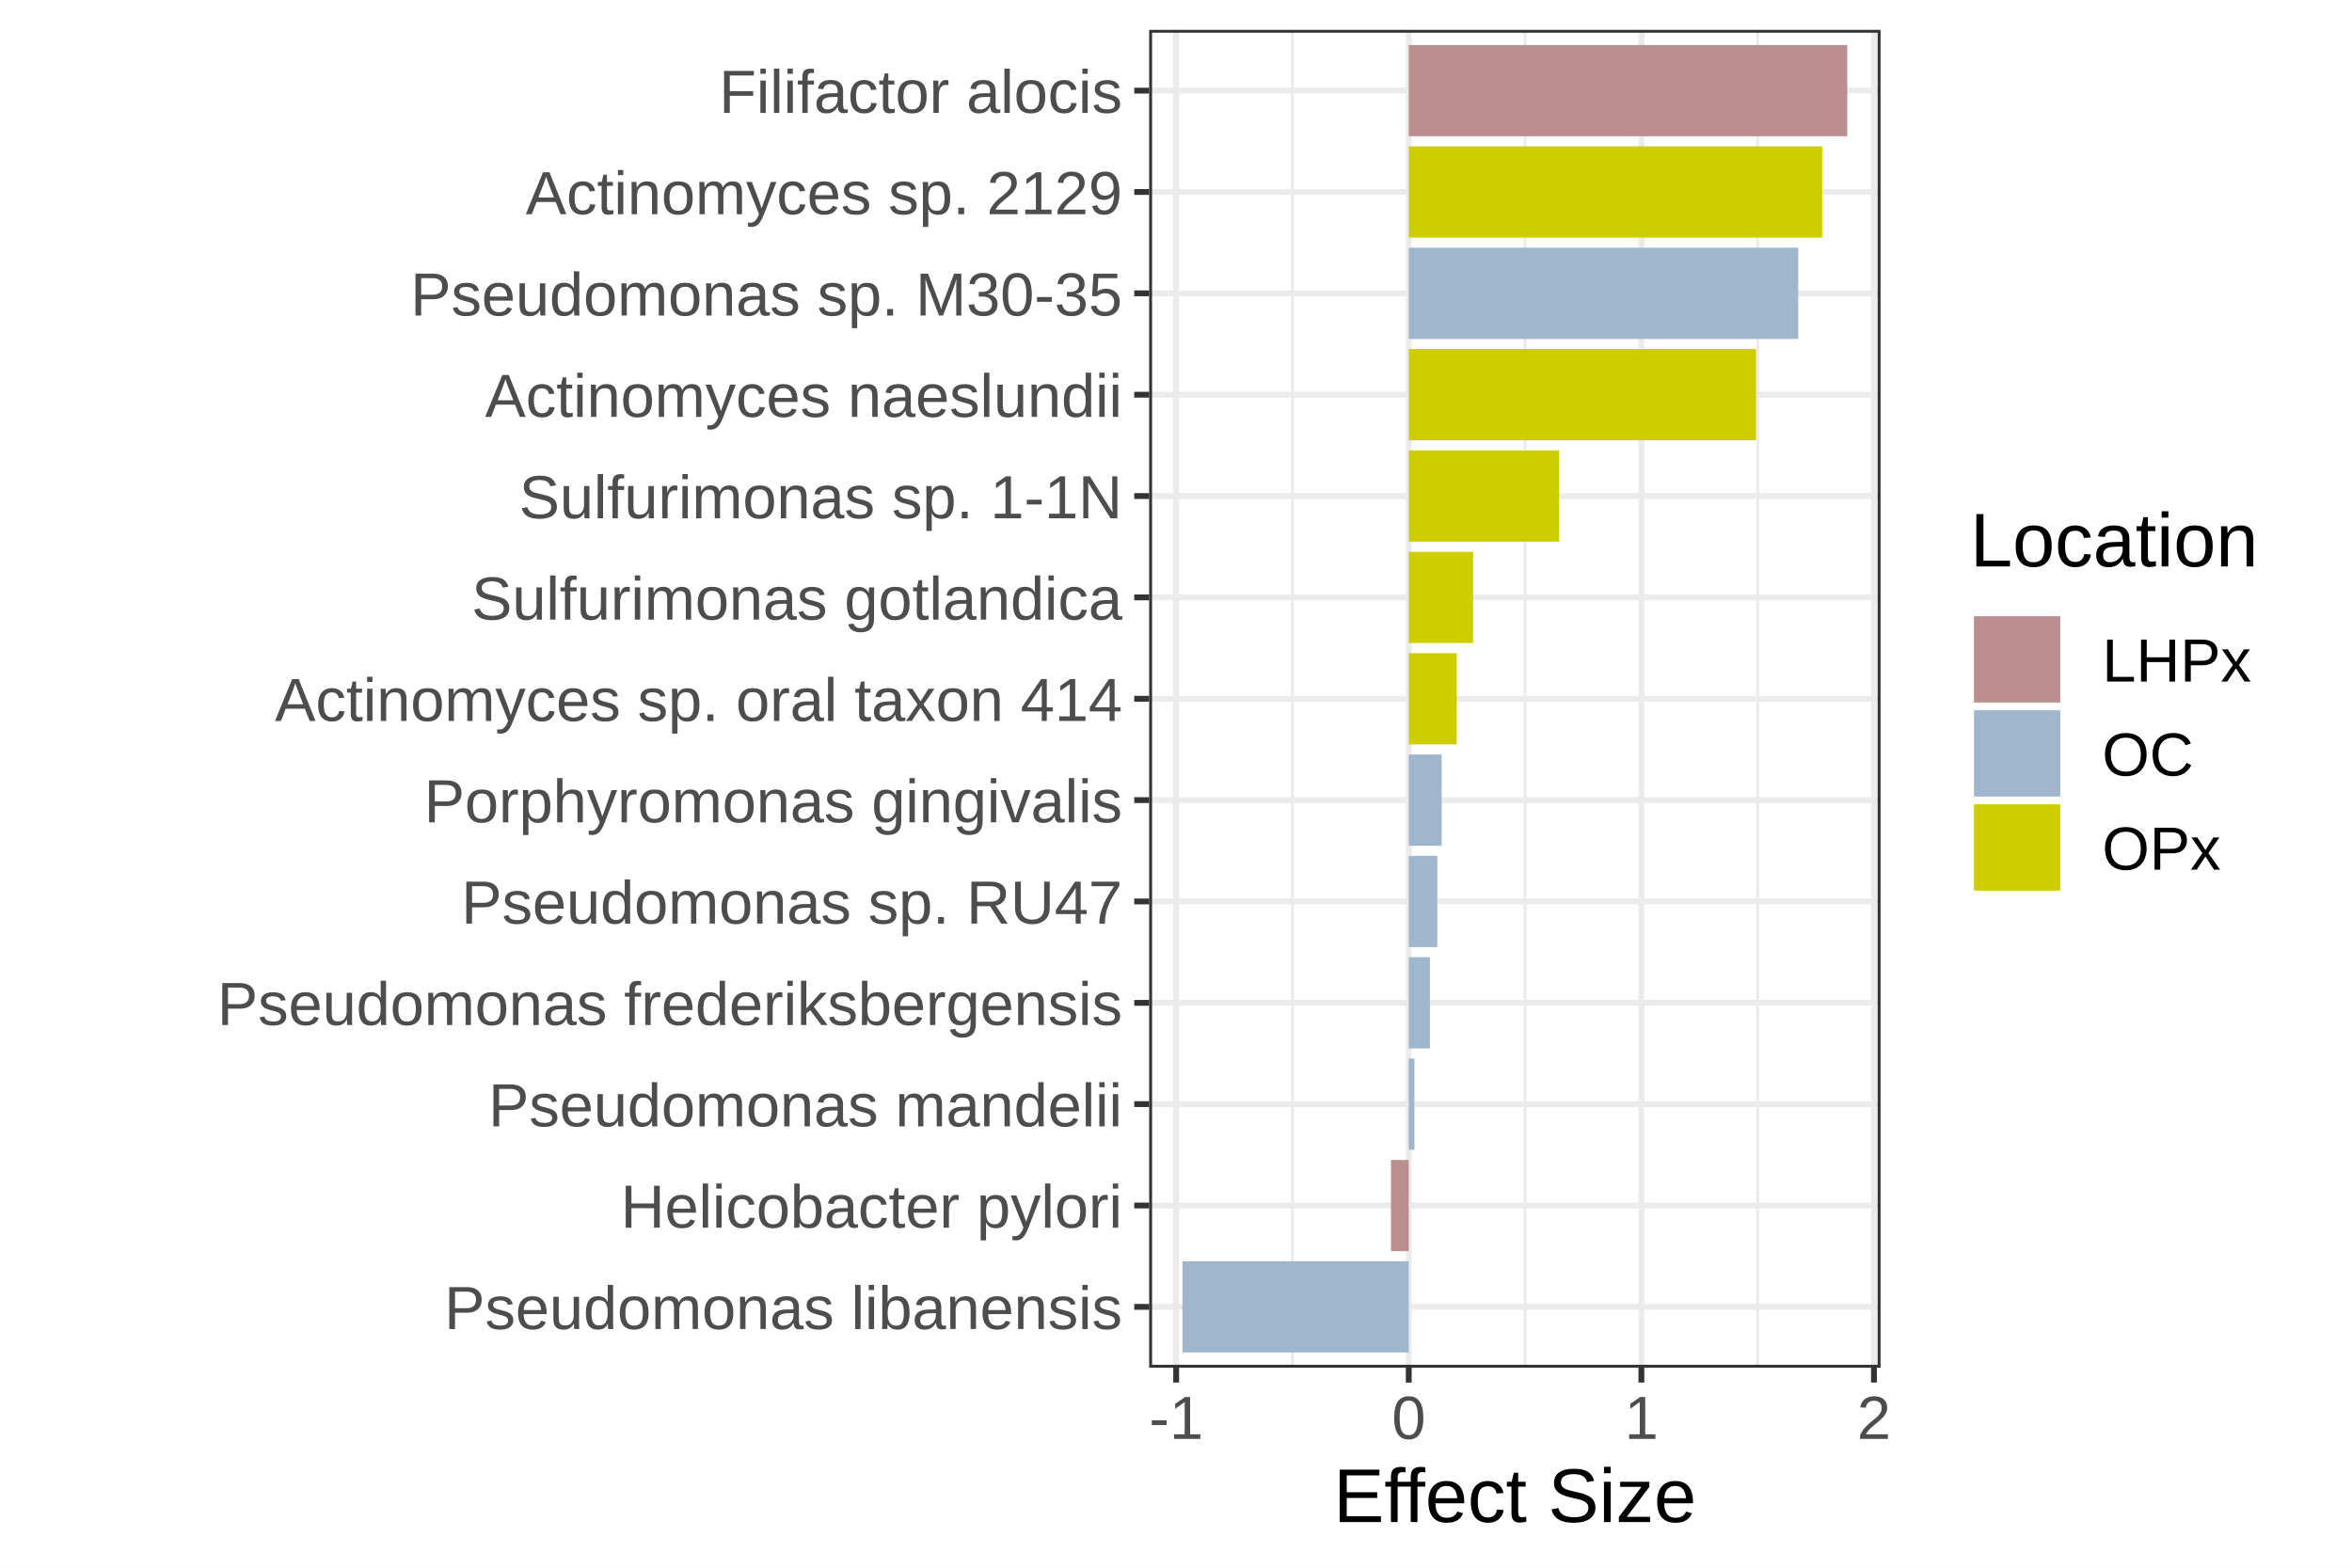
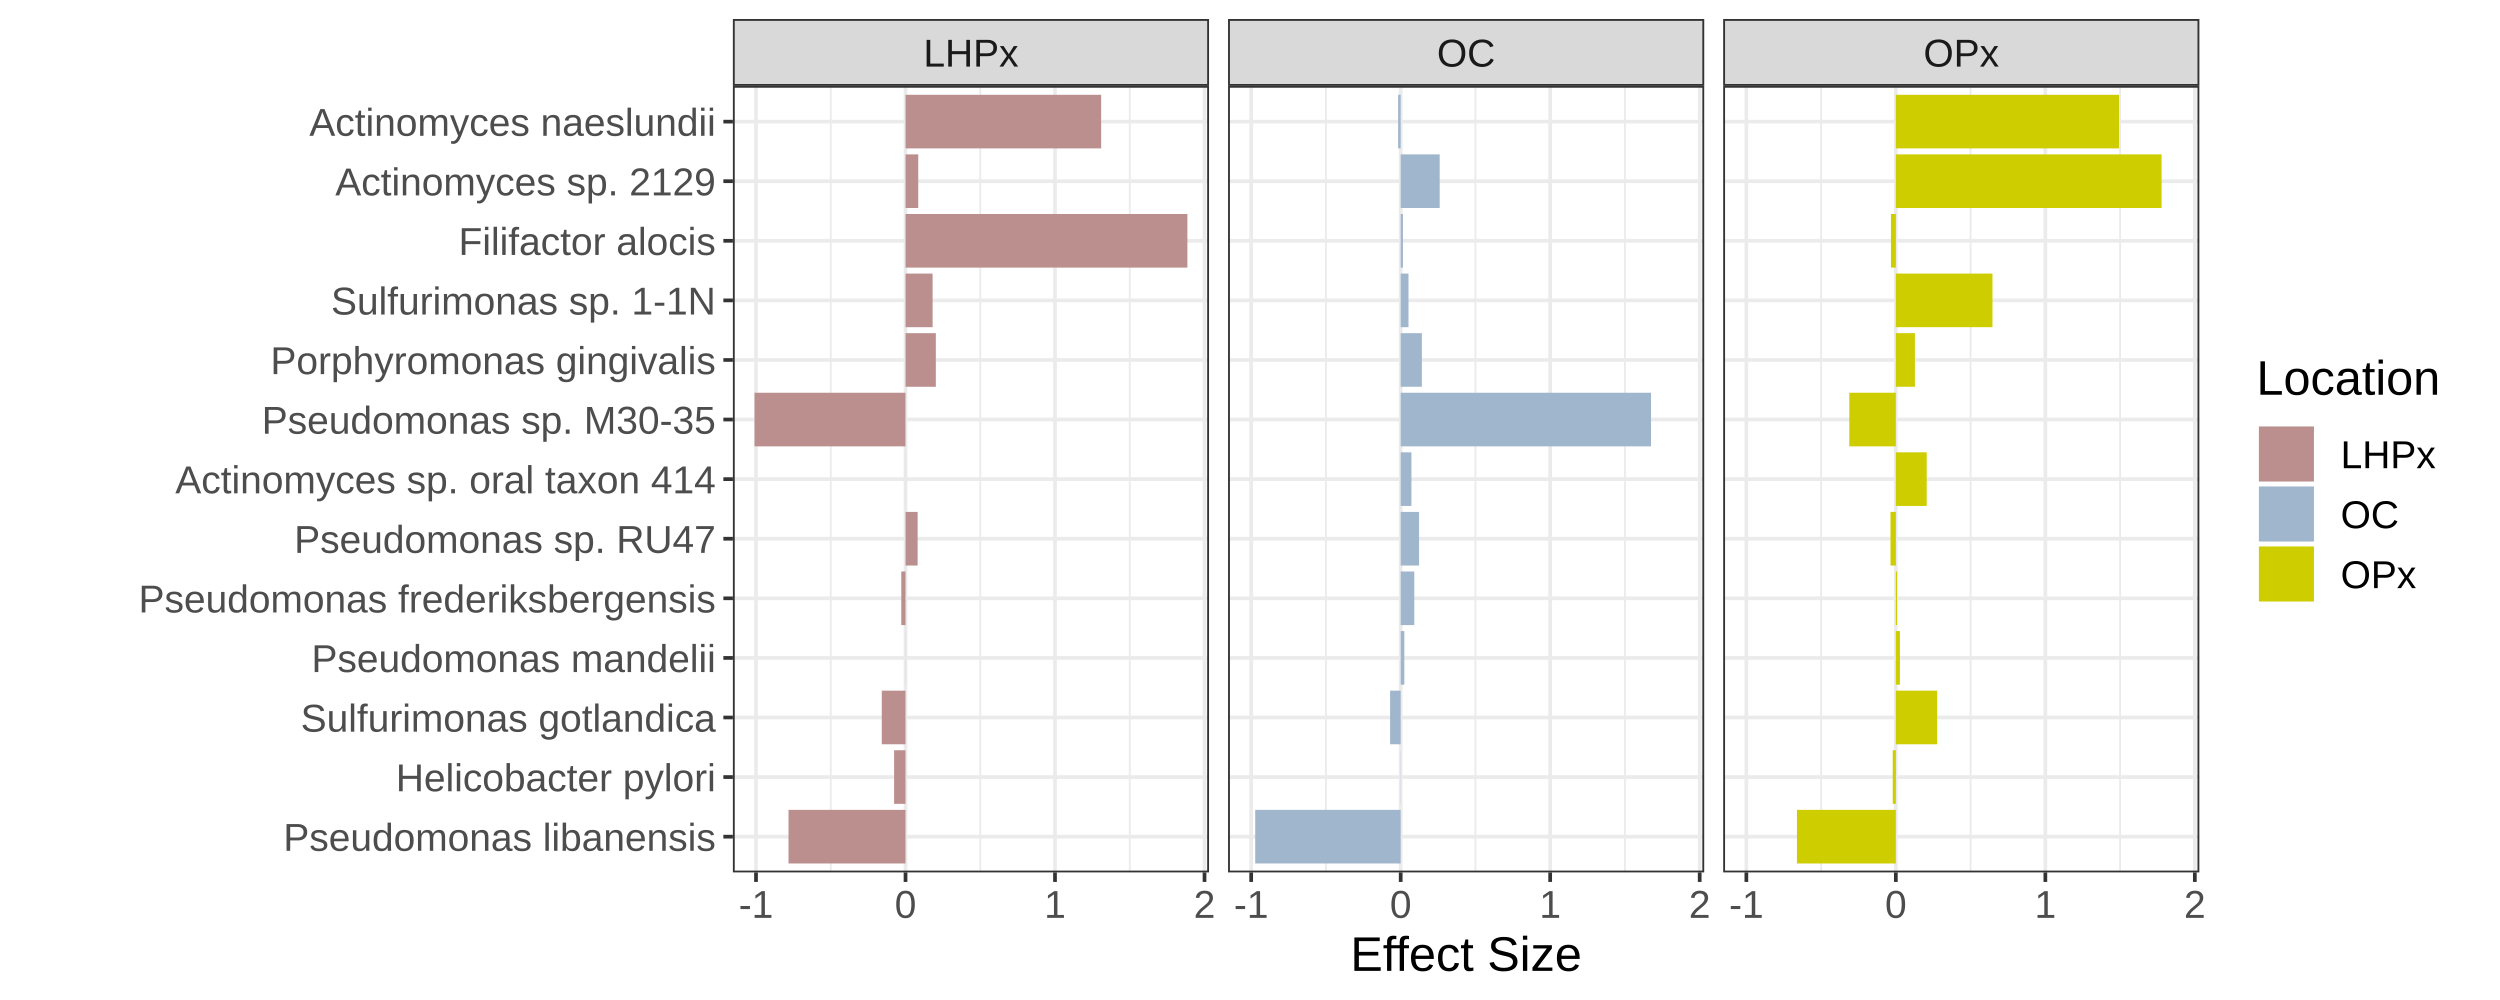
- <svg xmlns="http://www.w3.org/2000/svg" class="svglite" width="432.00pt" height="288.00pt" viewBox="0 0 432.00 288.00">
+ <svg xmlns="http://www.w3.org/2000/svg" class="svglite" width="720.00pt" height="288.00pt" viewBox="0 0 720.00 288.00">
  <defs>
    <style type="text/css">
    .svglite line, .svglite polyline, .svglite polygon, .svglite path, .svglite rect, .svglite circle {
      fill: none;
      stroke: #000000;
      stroke-linecap: round;
      stroke-linejoin: round;
      stroke-miterlimit: 10.00;
    }
    .svglite text {
      white-space: pre;
    }
  </style>
  </defs>
  <rect width="100%" height="100%" style="stroke: none; fill: #FFFFFF;" />
  <defs>
-     <clipPath id="cpMC4wMHw0MzIuMDB8MC4wMHwyODguMDA=">
-       <rect x="0.00" y="0.00" width="432.00" height="288.00" />
-     </clipPath>
-   </defs>
-   <g clip-path="url(#cpMC4wMHw0MzIuMDB8MC4wMHwyODguMDA=)">
-     <rect x="-0" y="0.00" width="432.00" height="288.00" style="stroke-width: 1.07; stroke: #FFFFFF; fill: #FFFFFF;" />
-   </g>
-   <defs>
-     <clipPath id="cpMjExLjA3fDM0NS40MXw1LjQ4fDI1MS4yNQ==">
-       <rect x="211.07" y="5.48" width="134.34" height="245.78" />
-     </clipPath>
-   </defs>
-   <g clip-path="url(#cpMjExLjA3fDM0NS40MXw1LjQ4fDI1MS4yNQ==)">
-     <rect x="211.07" y="5.48" width="134.34" height="245.78" style="stroke-width: 1.07; stroke: none; fill: #FFFFFF;" />
-     <polyline points="237.39,251.25 237.39,5.48 " style="stroke-width: 0.53; stroke: #EBEBEB; stroke-linecap: butt;" />
-     <polyline points="280.11,251.25 280.11,5.48 " style="stroke-width: 0.53; stroke: #EBEBEB; stroke-linecap: butt;" />
-     <polyline points="322.84,251.25 322.84,5.48 " style="stroke-width: 0.53; stroke: #EBEBEB; stroke-linecap: butt;" />
-     <polyline points="211.07,240.08 345.41,240.08 " style="stroke-width: 1.07; stroke: #EBEBEB; stroke-linecap: butt;" />
-     <polyline points="211.07,221.46 345.41,221.46 " style="stroke-width: 1.07; stroke: #EBEBEB; stroke-linecap: butt;" />
-     <polyline points="211.07,202.84 345.41,202.84 " style="stroke-width: 1.07; stroke: #EBEBEB; stroke-linecap: butt;" />
-     <polyline points="211.07,184.23 345.41,184.23 " style="stroke-width: 1.07; stroke: #EBEBEB; stroke-linecap: butt;" />
-     <polyline points="211.07,165.61 345.41,165.61 " style="stroke-width: 1.07; stroke: #EBEBEB; stroke-linecap: butt;" />
-     <polyline points="211.07,146.99 345.41,146.99 " style="stroke-width: 1.07; stroke: #EBEBEB; stroke-linecap: butt;" />
-     <polyline points="211.07,128.37 345.41,128.37 " style="stroke-width: 1.07; stroke: #EBEBEB; stroke-linecap: butt;" />
-     <polyline points="211.07,109.75 345.41,109.75 " style="stroke-width: 1.07; stroke: #EBEBEB; stroke-linecap: butt;" />
-     <polyline points="211.07,91.13 345.41,91.13 " style="stroke-width: 1.07; stroke: #EBEBEB; stroke-linecap: butt;" />
-     <polyline points="211.07,72.51 345.41,72.51 " style="stroke-width: 1.07; stroke: #EBEBEB; stroke-linecap: butt;" />
-     <polyline points="211.07,53.89 345.41,53.89 " style="stroke-width: 1.07; stroke: #EBEBEB; stroke-linecap: butt;" />
-     <polyline points="211.07,35.27 345.41,35.27 " style="stroke-width: 1.07; stroke: #EBEBEB; stroke-linecap: butt;" />
-     <polyline points="211.07,16.65 345.41,16.65 " style="stroke-width: 1.07; stroke: #EBEBEB; stroke-linecap: butt;" />
-     <polyline points="216.03,251.25 216.03,5.48 " style="stroke-width: 1.07; stroke: #EBEBEB; stroke-linecap: butt;" />
-     <polyline points="258.75,251.25 258.75,5.48 " style="stroke-width: 1.07; stroke: #EBEBEB; stroke-linecap: butt;" />
-     <polyline points="301.48,251.25 301.48,5.48 " style="stroke-width: 1.07; stroke: #EBEBEB; stroke-linecap: butt;" />
-     <polyline points="344.20,251.25 344.20,5.48 " style="stroke-width: 1.07; stroke: #EBEBEB; stroke-linecap: butt;" />
-     <rect x="258.75" y="64.13" width="63.79" height="16.76" style="stroke-width: 1.07; stroke: none; stroke-linecap: square; stroke-linejoin: miter; fill: #CDCD00;" />
-     <rect x="258.75" y="26.89" width="75.94" height="16.76" style="stroke-width: 1.07; stroke: none; stroke-linecap: square; stroke-linejoin: miter; fill: #CDCD00;" />
-     <rect x="258.75" y="119.99" width="8.82" height="16.76" style="stroke-width: 1.07; stroke: none; stroke-linecap: square; stroke-linejoin: miter; fill: #CDCD00;" />
-     <rect x="258.75" y="101.37" width="11.82" height="16.76" style="stroke-width: 1.07; stroke: none; stroke-linecap: square; stroke-linejoin: miter; fill: #CDCD00;" />
-     <rect x="258.75" y="82.75" width="27.62" height="16.76" style="stroke-width: 1.07; stroke: none; stroke-linecap: square; stroke-linejoin: miter; fill: #CDCD00;" />
-     <rect x="258.75" y="138.61" width="6.05" height="16.76" style="stroke-width: 1.07; stroke: none; stroke-linecap: square; stroke-linejoin: miter; fill: #9FB6CD;" />
-     <rect x="258.75" y="175.85" width="3.89" height="16.76" style="stroke-width: 1.07; stroke: none; stroke-linecap: square; stroke-linejoin: miter; fill: #9FB6CD;" />
-     <rect x="217.18" y="231.70" width="41.57" height="16.76" style="stroke-width: 1.07; stroke: none; stroke-linecap: square; stroke-linejoin: miter; fill: #9FB6CD;" />
-     <rect x="258.75" y="194.47" width="1.04" height="16.76" style="stroke-width: 1.07; stroke: none; stroke-linecap: square; stroke-linejoin: miter; fill: #9FB6CD;" />
-     <rect x="258.75" y="45.51" width="71.54" height="16.76" style="stroke-width: 1.07; stroke: none; stroke-linecap: square; stroke-linejoin: miter; fill: #9FB6CD;" />
-     <rect x="258.75" y="157.23" width="5.25" height="16.76" style="stroke-width: 1.07; stroke: none; stroke-linecap: square; stroke-linejoin: miter; fill: #9FB6CD;" />
-     <rect x="258.75" y="8.27" width="80.55" height="16.76" style="stroke-width: 1.07; stroke: none; stroke-linecap: square; stroke-linejoin: miter; fill: #BC8F8F;" />
-     <rect x="255.48" y="213.09" width="3.27" height="16.76" style="stroke-width: 1.07; stroke: none; stroke-linecap: square; stroke-linejoin: miter; fill: #BC8F8F;" />
-     <rect x="211.07" y="5.48" width="134.34" height="245.78" style="stroke-width: 1.07; stroke: #333333;" />
-   </g>
-   <g clip-path="url(#cpMC4wMHw0MzIuMDB8MC4wMHwyODguMDA=)">
-     <text x="206.14" y="244.16" text-anchor="end" style="font-size: 11.20px;fill: #4D4D4D; font-family: &quot;Liberation Sans&quot;;" textLength="137.40px" lengthAdjust="spacingAndGlyphs">Pseudomonas libanensis</text>
-     <text x="206.14" y="225.54" text-anchor="end" style="font-size: 11.20px;fill: #4D4D4D; font-family: &quot;Liberation Sans&quot;;" textLength="105.44px" lengthAdjust="spacingAndGlyphs">Helicobacter pylori</text>
-     <text x="206.14" y="206.92" text-anchor="end" style="font-size: 11.20px;fill: #4D4D4D; font-family: &quot;Liberation Sans&quot;;" textLength="129.55px" lengthAdjust="spacingAndGlyphs">Pseudomonas mandelii</text>
-     <text x="206.14" y="188.30" text-anchor="end" style="font-size: 11.20px;fill: #4D4D4D; font-family: &quot;Liberation Sans&quot;;" textLength="184.81px" lengthAdjust="spacingAndGlyphs">Pseudomonas frederiksbergensis</text>
-     <text x="206.14" y="169.68" text-anchor="end" style="font-size: 11.20px;fill: #4D4D4D; font-family: &quot;Liberation Sans&quot;;" textLength="131.64px" lengthAdjust="spacingAndGlyphs">Pseudomonas sp. RU47</text>
-     <text x="206.14" y="151.07" text-anchor="end" style="font-size: 11.20px;fill: #4D4D4D; font-family: &quot;Liberation Sans&quot;;" textLength="143.94px" lengthAdjust="spacingAndGlyphs">Porphyromonas gingivalis</text>
-     <text x="206.14" y="132.45" text-anchor="end" style="font-size: 11.20px;fill: #4D4D4D; font-family: &quot;Liberation Sans&quot;;" textLength="176.38px" lengthAdjust="spacingAndGlyphs">Actinomyces sp. oral taxon 414</text>
-     <text x="206.14" y="113.83" text-anchor="end" style="font-size: 11.20px;fill: #4D4D4D; font-family: &quot;Liberation Sans&quot;;" textLength="135.73px" lengthAdjust="spacingAndGlyphs">Sulfurimonas gotlandica</text>
-     <text x="206.14" y="95.21" text-anchor="end" style="font-size: 11.20px;fill: #4D4D4D; font-family: &quot;Liberation Sans&quot;;" textLength="123.82px" lengthAdjust="spacingAndGlyphs">Sulfurimonas sp. 1-1N</text>
-     <text x="206.14" y="76.59" text-anchor="end" style="font-size: 11.20px;fill: #4D4D4D; font-family: &quot;Liberation Sans&quot;;" textLength="132.26px" lengthAdjust="spacingAndGlyphs">Actinomyces naeslundii</text>
-     <text x="206.14" y="57.97" text-anchor="end" style="font-size: 11.20px;fill: #4D4D4D; font-family: &quot;Liberation Sans&quot;;" textLength="143.61px" lengthAdjust="spacingAndGlyphs">Pseudomonas sp. M30-35</text>
-     <text x="206.14" y="39.35" text-anchor="end" style="font-size: 11.20px;fill: #4D4D4D; font-family: &quot;Liberation Sans&quot;;" textLength="123.52px" lengthAdjust="spacingAndGlyphs">Actinomyces sp. 2129</text>
-     <text x="206.14" y="20.73" text-anchor="end" style="font-size: 11.20px;fill: #4D4D4D; font-family: &quot;Liberation Sans&quot;;" textLength="83.19px" lengthAdjust="spacingAndGlyphs">Filifactor alocis</text>
-     <polyline points="208.33,240.08 211.07,240.08 " style="stroke-width: 1.07; stroke: #333333; stroke-linecap: butt;" />
-     <polyline points="208.33,221.46 211.07,221.46 " style="stroke-width: 1.07; stroke: #333333; stroke-linecap: butt;" />
-     <polyline points="208.33,202.84 211.07,202.84 " style="stroke-width: 1.07; stroke: #333333; stroke-linecap: butt;" />
-     <polyline points="208.33,184.23 211.07,184.23 " style="stroke-width: 1.07; stroke: #333333; stroke-linecap: butt;" />
-     <polyline points="208.33,165.61 211.07,165.61 " style="stroke-width: 1.07; stroke: #333333; stroke-linecap: butt;" />
-     <polyline points="208.33,146.99 211.07,146.99 " style="stroke-width: 1.07; stroke: #333333; stroke-linecap: butt;" />
-     <polyline points="208.33,128.37 211.07,128.37 " style="stroke-width: 1.07; stroke: #333333; stroke-linecap: butt;" />
-     <polyline points="208.33,109.75 211.07,109.75 " style="stroke-width: 1.07; stroke: #333333; stroke-linecap: butt;" />
-     <polyline points="208.33,91.13 211.07,91.13 " style="stroke-width: 1.07; stroke: #333333; stroke-linecap: butt;" />
-     <polyline points="208.33,72.51 211.07,72.51 " style="stroke-width: 1.07; stroke: #333333; stroke-linecap: butt;" />
-     <polyline points="208.33,53.89 211.07,53.89 " style="stroke-width: 1.07; stroke: #333333; stroke-linecap: butt;" />
-     <polyline points="208.33,35.27 211.07,35.27 " style="stroke-width: 1.07; stroke: #333333; stroke-linecap: butt;" />
-     <polyline points="208.33,16.65 211.07,16.65 " style="stroke-width: 1.07; stroke: #333333; stroke-linecap: butt;" />
-     <polyline points="216.03,253.99 216.03,251.25 " style="stroke-width: 1.07; stroke: #333333; stroke-linecap: butt;" />
-     <polyline points="258.75,253.99 258.75,251.25 " style="stroke-width: 1.07; stroke: #333333; stroke-linecap: butt;" />
-     <polyline points="301.48,253.99 301.48,251.25 " style="stroke-width: 1.07; stroke: #333333; stroke-linecap: butt;" />
-     <polyline points="344.20,253.99 344.20,251.25 " style="stroke-width: 1.07; stroke: #333333; stroke-linecap: butt;" />
-     <text x="216.03" y="264.34" text-anchor="middle" style="font-size: 11.20px;fill: #4D4D4D; font-family: &quot;Liberation Sans&quot;;" textLength="11.16px" lengthAdjust="spacingAndGlyphs">-1</text>
-     <text x="258.75" y="264.34" text-anchor="middle" style="font-size: 11.20px;fill: #4D4D4D; font-family: &quot;Liberation Sans&quot;;" textLength="7.12px" lengthAdjust="spacingAndGlyphs">0</text>
-     <text x="301.48" y="264.34" text-anchor="middle" style="font-size: 11.20px;fill: #4D4D4D; font-family: &quot;Liberation Sans&quot;;" textLength="7.12px" lengthAdjust="spacingAndGlyphs">1</text>
-     <text x="344.20" y="264.34" text-anchor="middle" style="font-size: 11.20px;fill: #4D4D4D; font-family: &quot;Liberation Sans&quot;;" textLength="7.12px" lengthAdjust="spacingAndGlyphs">2</text>
-     <text x="278.24" y="279.61" text-anchor="middle" style="font-size: 14.00px; font-family: &quot;Liberation Sans&quot;;" textLength="73.66px" lengthAdjust="spacingAndGlyphs">Effect Size</text>
-     <rect x="356.37" y="86.93" width="70.15" height="82.88" style="stroke-width: 1.07; stroke: none; fill: #FFFFFF;" />
-     <text x="361.85" y="104.06" style="font-size: 14.00px; font-family: &quot;Liberation Sans&quot;;" textLength="59.19px" lengthAdjust="spacingAndGlyphs">Location</text>
-     <rect x="361.85" y="112.49" width="17.28" height="17.28" style="stroke-width: 1.07; stroke: none; fill: #FFFFFF;" />
-     <rect x="362.56" y="113.20" width="15.86" height="15.86" style="stroke-width: 1.07; stroke: none; stroke-linecap: square; stroke-linejoin: miter; fill: #BC8F8F;" />
-     <rect x="361.85" y="129.77" width="17.28" height="17.28" style="stroke-width: 1.07; stroke: none; fill: #FFFFFF;" />
-     <rect x="362.56" y="130.48" width="15.86" height="15.86" style="stroke-width: 1.07; stroke: none; stroke-linecap: square; stroke-linejoin: miter; fill: #9FB6CD;" />
-     <rect x="361.85" y="147.05" width="17.28" height="17.28" style="stroke-width: 1.07; stroke: none; fill: #FFFFFF;" />
-     <rect x="362.56" y="147.76" width="15.86" height="15.86" style="stroke-width: 1.07; stroke: none; stroke-linecap: square; stroke-linejoin: miter; fill: #CDCD00;" />
-     <text x="386.10" y="125.21" style="font-size: 11.20px; font-family: &quot;Liberation Sans&quot;;" textLength="28.02px" lengthAdjust="spacingAndGlyphs">LHPx</text>
-     <text x="386.10" y="142.49" style="font-size: 11.20px; font-family: &quot;Liberation Sans&quot;;" textLength="16.62px" lengthAdjust="spacingAndGlyphs">OC</text>
-     <text x="386.10" y="159.77" style="font-size: 11.20px; font-family: &quot;Liberation Sans&quot;;" textLength="22.18px" lengthAdjust="spacingAndGlyphs">OPx</text>
+     <clipPath id="cpMC4wMHw3MjAuMDB8MC4wMHwyODguMDA=">
+       <rect x="0.00" y="0.00" width="720.00" height="288.00" />
+     </clipPath>
+   </defs>
+   <g clip-path="url(#cpMC4wMHw3MjAuMDB8MC4wMHwyODguMDA=)">
+     <rect x="0.00" y="0.00" width="720.00" height="288.00" style="stroke-width: 1.07; stroke: #FFFFFF; fill: #FFFFFF;" />
+   </g>
+   <defs>
+     <clipPath id="cpMjExLjA3fDM0OC4yMHwyNC43M3wyNTEuMjU=">
+       <rect x="211.07" y="24.73" width="137.13" height="226.53" />
+     </clipPath>
+   </defs>
+   <g clip-path="url(#cpMjExLjA3fDM0OC4yMHwyNC43M3wyNTEuMjU=)">
+     <rect x="211.07" y="24.73" width="137.13" height="226.53" style="stroke-width: 1.07; stroke: none; fill: #FFFFFF;" />
+     <polyline points="239.26,251.25 239.26,24.73 " style="stroke-width: 0.53; stroke: #EBEBEB; stroke-linecap: butt;" />
+     <polyline points="282.32,251.25 282.32,24.73 " style="stroke-width: 0.53; stroke: #EBEBEB; stroke-linecap: butt;" />
+     <polyline points="325.37,251.25 325.37,24.73 " style="stroke-width: 0.53; stroke: #EBEBEB; stroke-linecap: butt;" />
+     <polyline points="211.07,240.96 348.20,240.96 " style="stroke-width: 1.07; stroke: #EBEBEB; stroke-linecap: butt;" />
+     <polyline points="211.07,223.80 348.20,223.80 " style="stroke-width: 1.07; stroke: #EBEBEB; stroke-linecap: butt;" />
+     <polyline points="211.07,206.64 348.20,206.64 " style="stroke-width: 1.07; stroke: #EBEBEB; stroke-linecap: butt;" />
+     <polyline points="211.07,189.48 348.20,189.48 " style="stroke-width: 1.07; stroke: #EBEBEB; stroke-linecap: butt;" />
+     <polyline points="211.07,172.31 348.20,172.31 " style="stroke-width: 1.07; stroke: #EBEBEB; stroke-linecap: butt;" />
+     <polyline points="211.07,155.15 348.20,155.15 " style="stroke-width: 1.07; stroke: #EBEBEB; stroke-linecap: butt;" />
+     <polyline points="211.07,137.99 348.20,137.99 " style="stroke-width: 1.07; stroke: #EBEBEB; stroke-linecap: butt;" />
+     <polyline points="211.07,120.83 348.20,120.83 " style="stroke-width: 1.07; stroke: #EBEBEB; stroke-linecap: butt;" />
+     <polyline points="211.07,103.67 348.20,103.67 " style="stroke-width: 1.07; stroke: #EBEBEB; stroke-linecap: butt;" />
+     <polyline points="211.07,86.51 348.20,86.51 " style="stroke-width: 1.07; stroke: #EBEBEB; stroke-linecap: butt;" />
+     <polyline points="211.07,69.35 348.20,69.35 " style="stroke-width: 1.07; stroke: #EBEBEB; stroke-linecap: butt;" />
+     <polyline points="211.07,52.19 348.20,52.19 " style="stroke-width: 1.07; stroke: #EBEBEB; stroke-linecap: butt;" />
+     <polyline points="211.07,35.03 348.20,35.03 " style="stroke-width: 1.07; stroke: #EBEBEB; stroke-linecap: butt;" />
+     <polyline points="217.73,251.25 217.73,24.73 " style="stroke-width: 1.07; stroke: #EBEBEB; stroke-linecap: butt;" />
+     <polyline points="260.79,251.25 260.79,24.73 " style="stroke-width: 1.07; stroke: #EBEBEB; stroke-linecap: butt;" />
+     <polyline points="303.84,251.25 303.84,24.73 " style="stroke-width: 1.07; stroke: #EBEBEB; stroke-linecap: butt;" />
+     <polyline points="346.90,251.25 346.90,24.73 " style="stroke-width: 1.07; stroke: #EBEBEB; stroke-linecap: butt;" />
+     <rect x="260.79" y="27.30" width="56.34" height="15.44" style="stroke-width: 1.07; stroke: none; stroke-linecap: square; stroke-linejoin: miter; fill: #BC8F8F;" />
+     <rect x="260.79" y="44.46" width="3.67" height="15.44" style="stroke-width: 1.07; stroke: none; stroke-linecap: square; stroke-linejoin: miter; fill: #BC8F8F;" />
+     <rect x="260.77" y="130.27" width="0.016" height="15.44" style="stroke-width: 1.07; stroke: none; stroke-linecap: square; stroke-linejoin: miter; fill: #BC8F8F;" />
+     <rect x="260.79" y="61.63" width="81.18" height="15.44" style="stroke-width: 1.07; stroke: none; stroke-linecap: square; stroke-linejoin: miter; fill: #BC8F8F;" />
+     <rect x="257.50" y="216.07" width="3.29" height="15.44" style="stroke-width: 1.07; stroke: none; stroke-linecap: square; stroke-linejoin: miter; fill: #BC8F8F;" />
+     <rect x="260.79" y="95.95" width="8.73" height="15.44" style="stroke-width: 1.07; stroke: none; stroke-linecap: square; stroke-linejoin: miter; fill: #BC8F8F;" />
+     <rect x="259.57" y="164.59" width="1.22" height="15.44" style="stroke-width: 1.07; stroke: none; stroke-linecap: square; stroke-linejoin: miter; fill: #BC8F8F;" />
+     <rect x="227.09" y="233.24" width="33.70" height="15.44" style="stroke-width: 1.07; stroke: none; stroke-linecap: square; stroke-linejoin: miter; fill: #BC8F8F;" />
+     <rect x="260.79" y="181.75" width="0.024" height="15.44" style="stroke-width: 1.07; stroke: none; stroke-linecap: square; stroke-linejoin: miter; fill: #BC8F8F;" />
+     <rect x="217.30" y="113.11" width="43.48" height="15.44" style="stroke-width: 1.07; stroke: none; stroke-linecap: square; stroke-linejoin: miter; fill: #BC8F8F;" />
+     <rect x="260.79" y="147.43" width="3.49" height="15.44" style="stroke-width: 1.07; stroke: none; stroke-linecap: square; stroke-linejoin: miter; fill: #BC8F8F;" />
+     <rect x="253.95" y="198.91" width="6.84" height="15.44" style="stroke-width: 1.07; stroke: none; stroke-linecap: square; stroke-linejoin: miter; fill: #BC8F8F;" />
+     <rect x="260.79" y="78.79" width="7.80" height="15.44" style="stroke-width: 1.07; stroke: none; stroke-linecap: square; stroke-linejoin: miter; fill: #BC8F8F;" />
+     <rect x="211.07" y="24.73" width="137.13" height="226.53" style="stroke-width: 1.07; stroke: #333333;" />
+   </g>
+   <g clip-path="url(#cpMC4wMHw3MjAuMDB8MC4wMHwyODguMDA=)">
+ </g>
+   <defs>
+     <clipPath id="cpMzUzLjY4fDQ5MC44MXwyNC43M3wyNTEuMjU=">
+       <rect x="353.68" y="24.73" width="137.13" height="226.53" />
+     </clipPath>
+   </defs>
+   <g clip-path="url(#cpMzUzLjY4fDQ5MC44MXwyNC43M3wyNTEuMjU=)">
+     <rect x="353.68" y="24.73" width="137.13" height="226.53" style="stroke-width: 1.07; stroke: none; fill: #FFFFFF;" />
+     <polyline points="381.87,251.25 381.87,24.73 " style="stroke-width: 0.53; stroke: #EBEBEB; stroke-linecap: butt;" />
+     <polyline points="424.92,251.25 424.92,24.73 " style="stroke-width: 0.53; stroke: #EBEBEB; stroke-linecap: butt;" />
+     <polyline points="467.98,251.25 467.98,24.73 " style="stroke-width: 0.53; stroke: #EBEBEB; stroke-linecap: butt;" />
+     <polyline points="353.68,240.96 490.81,240.96 " style="stroke-width: 1.07; stroke: #EBEBEB; stroke-linecap: butt;" />
+     <polyline points="353.68,223.80 490.81,223.80 " style="stroke-width: 1.07; stroke: #EBEBEB; stroke-linecap: butt;" />
+     <polyline points="353.68,206.64 490.81,206.64 " style="stroke-width: 1.07; stroke: #EBEBEB; stroke-linecap: butt;" />
+     <polyline points="353.68,189.48 490.81,189.48 " style="stroke-width: 1.07; stroke: #EBEBEB; stroke-linecap: butt;" />
+     <polyline points="353.68,172.31 490.81,172.31 " style="stroke-width: 1.07; stroke: #EBEBEB; stroke-linecap: butt;" />
+     <polyline points="353.68,155.15 490.81,155.15 " style="stroke-width: 1.07; stroke: #EBEBEB; stroke-linecap: butt;" />
+     <polyline points="353.68,137.99 490.81,137.99 " style="stroke-width: 1.07; stroke: #EBEBEB; stroke-linecap: butt;" />
+     <polyline points="353.68,120.83 490.81,120.83 " style="stroke-width: 1.07; stroke: #EBEBEB; stroke-linecap: butt;" />
+     <polyline points="353.68,103.67 490.81,103.67 " style="stroke-width: 1.07; stroke: #EBEBEB; stroke-linecap: butt;" />
+     <polyline points="353.68,86.51 490.81,86.51 " style="stroke-width: 1.07; stroke: #EBEBEB; stroke-linecap: butt;" />
+     <polyline points="353.68,69.35 490.81,69.35 " style="stroke-width: 1.07; stroke: #EBEBEB; stroke-linecap: butt;" />
+     <polyline points="353.68,52.19 490.81,52.19 " style="stroke-width: 1.07; stroke: #EBEBEB; stroke-linecap: butt;" />
+     <polyline points="353.68,35.03 490.81,35.03 " style="stroke-width: 1.07; stroke: #EBEBEB; stroke-linecap: butt;" />
+     <polyline points="360.34,251.25 360.34,24.73 " style="stroke-width: 1.07; stroke: #EBEBEB; stroke-linecap: butt;" />
+     <polyline points="403.40,251.25 403.40,24.73 " style="stroke-width: 1.07; stroke: #EBEBEB; stroke-linecap: butt;" />
+     <polyline points="446.45,251.25 446.45,24.73 " style="stroke-width: 1.07; stroke: #EBEBEB; stroke-linecap: butt;" />
+     <polyline points="489.51,251.25 489.51,24.73 " style="stroke-width: 1.07; stroke: #EBEBEB; stroke-linecap: butt;" />
+     <rect x="402.66" y="27.30" width="0.73" height="15.44" style="stroke-width: 1.07; stroke: none; stroke-linecap: square; stroke-linejoin: miter; fill: #9FB6CD;" />
+     <rect x="403.40" y="44.46" width="11.23" height="15.44" style="stroke-width: 1.07; stroke: none; stroke-linecap: square; stroke-linejoin: miter; fill: #9FB6CD;" />
+     <rect x="403.40" y="130.27" width="3.09" height="15.44" style="stroke-width: 1.07; stroke: none; stroke-linecap: square; stroke-linejoin: miter; fill: #9FB6CD;" />
+     <rect x="403.40" y="61.63" width="0.64" height="15.44" style="stroke-width: 1.07; stroke: none; stroke-linecap: square; stroke-linejoin: miter; fill: #9FB6CD;" />
+     <rect x="403.34" y="216.07" width="0.051" height="15.44" style="stroke-width: 1.07; stroke: none; stroke-linecap: square; stroke-linejoin: miter; fill: #9FB6CD;" />
+     <rect x="403.40" y="95.95" width="6.10" height="15.44" style="stroke-width: 1.07; stroke: none; stroke-linecap: square; stroke-linejoin: miter; fill: #9FB6CD;" />
+     <rect x="403.40" y="164.59" width="3.92" height="15.44" style="stroke-width: 1.07; stroke: none; stroke-linecap: square; stroke-linejoin: miter; fill: #9FB6CD;" />
+     <rect x="361.50" y="233.24" width="41.89" height="15.44" style="stroke-width: 1.07; stroke: none; stroke-linecap: square; stroke-linejoin: miter; fill: #9FB6CD;" />
+     <rect x="403.40" y="181.75" width="1.05" height="15.44" style="stroke-width: 1.07; stroke: none; stroke-linecap: square; stroke-linejoin: miter; fill: #9FB6CD;" />
+     <rect x="403.40" y="113.11" width="72.09" height="15.44" style="stroke-width: 1.07; stroke: none; stroke-linecap: square; stroke-linejoin: miter; fill: #9FB6CD;" />
+     <rect x="403.40" y="147.43" width="5.29" height="15.44" style="stroke-width: 1.07; stroke: none; stroke-linecap: square; stroke-linejoin: miter; fill: #9FB6CD;" />
+     <rect x="400.35" y="198.91" width="3.04" height="15.44" style="stroke-width: 1.07; stroke: none; stroke-linecap: square; stroke-linejoin: miter; fill: #9FB6CD;" />
+     <rect x="403.40" y="78.79" width="2.25" height="15.44" style="stroke-width: 1.07; stroke: none; stroke-linecap: square; stroke-linejoin: miter; fill: #9FB6CD;" />
+     <rect x="353.68" y="24.73" width="137.13" height="226.53" style="stroke-width: 1.07; stroke: #333333;" />
+   </g>
+   <g clip-path="url(#cpMC4wMHw3MjAuMDB8MC4wMHwyODguMDA=)">
+ </g>
+   <defs>
+     <clipPath id="cpNDk2LjI4fDYzMy40MXwyNC43M3wyNTEuMjU=">
+       <rect x="496.28" y="24.73" width="137.13" height="226.53" />
+     </clipPath>
+   </defs>
+   <g clip-path="url(#cpNDk2LjI4fDYzMy40MXwyNC43M3wyNTEuMjU=)">
+     <rect x="496.28" y="24.73" width="137.13" height="226.53" style="stroke-width: 1.07; stroke: none; fill: #FFFFFF;" />
+     <polyline points="524.48,251.25 524.48,24.73 " style="stroke-width: 0.53; stroke: #EBEBEB; stroke-linecap: butt;" />
+     <polyline points="567.53,251.25 567.53,24.73 " style="stroke-width: 0.53; stroke: #EBEBEB; stroke-linecap: butt;" />
+     <polyline points="610.58,251.25 610.58,24.73 " style="stroke-width: 0.53; stroke: #EBEBEB; stroke-linecap: butt;" />
+     <polyline points="496.28,240.96 633.41,240.96 " style="stroke-width: 1.07; stroke: #EBEBEB; stroke-linecap: butt;" />
+     <polyline points="496.28,223.80 633.41,223.80 " style="stroke-width: 1.07; stroke: #EBEBEB; stroke-linecap: butt;" />
+     <polyline points="496.28,206.64 633.41,206.64 " style="stroke-width: 1.07; stroke: #EBEBEB; stroke-linecap: butt;" />
+     <polyline points="496.28,189.48 633.41,189.48 " style="stroke-width: 1.07; stroke: #EBEBEB; stroke-linecap: butt;" />
+     <polyline points="496.28,172.31 633.41,172.31 " style="stroke-width: 1.07; stroke: #EBEBEB; stroke-linecap: butt;" />
+     <polyline points="496.28,155.15 633.41,155.15 " style="stroke-width: 1.07; stroke: #EBEBEB; stroke-linecap: butt;" />
+     <polyline points="496.28,137.99 633.41,137.99 " style="stroke-width: 1.07; stroke: #EBEBEB; stroke-linecap: butt;" />
+     <polyline points="496.28,120.83 633.41,120.83 " style="stroke-width: 1.07; stroke: #EBEBEB; stroke-linecap: butt;" />
+     <polyline points="496.28,103.67 633.41,103.67 " style="stroke-width: 1.07; stroke: #EBEBEB; stroke-linecap: butt;" />
+     <polyline points="496.28,86.51 633.41,86.51 " style="stroke-width: 1.07; stroke: #EBEBEB; stroke-linecap: butt;" />
+     <polyline points="496.28,69.35 633.41,69.35 " style="stroke-width: 1.07; stroke: #EBEBEB; stroke-linecap: butt;" />
+     <polyline points="496.28,52.19 633.41,52.19 " style="stroke-width: 1.07; stroke: #EBEBEB; stroke-linecap: butt;" />
+     <polyline points="496.28,35.03 633.41,35.03 " style="stroke-width: 1.07; stroke: #EBEBEB; stroke-linecap: butt;" />
+     <polyline points="502.95,251.25 502.95,24.73 " style="stroke-width: 1.07; stroke: #EBEBEB; stroke-linecap: butt;" />
+     <polyline points="546.00,251.25 546.00,24.73 " style="stroke-width: 1.07; stroke: #EBEBEB; stroke-linecap: butt;" />
+     <polyline points="589.06,251.25 589.06,24.73 " style="stroke-width: 1.07; stroke: #EBEBEB; stroke-linecap: butt;" />
+     <polyline points="632.11,251.25 632.11,24.73 " style="stroke-width: 1.07; stroke: #EBEBEB; stroke-linecap: butt;" />
+     <rect x="546.00" y="27.30" width="64.28" height="15.44" style="stroke-width: 1.07; stroke: none; stroke-linecap: square; stroke-linejoin: miter; fill: #CDCD00;" />
+     <rect x="546.00" y="44.46" width="76.53" height="15.44" style="stroke-width: 1.07; stroke: none; stroke-linecap: square; stroke-linejoin: miter; fill: #CDCD00;" />
+     <rect x="546.00" y="130.27" width="8.89" height="15.44" style="stroke-width: 1.07; stroke: none; stroke-linecap: square; stroke-linejoin: miter; fill: #CDCD00;" />
+     <rect x="544.59" y="61.63" width="1.42" height="15.44" style="stroke-width: 1.07; stroke: none; stroke-linecap: square; stroke-linejoin: miter; fill: #CDCD00;" />
+     <rect x="545.11" y="216.07" width="0.90" height="15.44" style="stroke-width: 1.07; stroke: none; stroke-linecap: square; stroke-linejoin: miter; fill: #CDCD00;" />
+     <rect x="546.00" y="95.95" width="5.49" height="15.44" style="stroke-width: 1.07; stroke: none; stroke-linecap: square; stroke-linejoin: miter; fill: #CDCD00;" />
+     <rect x="546.00" y="164.59" width="0.35" height="15.44" style="stroke-width: 1.07; stroke: none; stroke-linecap: square; stroke-linejoin: miter; fill: #CDCD00;" />
+     <rect x="517.52" y="233.24" width="28.48" height="15.44" style="stroke-width: 1.07; stroke: none; stroke-linecap: square; stroke-linejoin: miter; fill: #CDCD00;" />
+     <rect x="546.00" y="181.75" width="1.18" height="15.44" style="stroke-width: 1.07; stroke: none; stroke-linecap: square; stroke-linejoin: miter; fill: #CDCD00;" />
+     <rect x="532.60" y="113.11" width="13.40" height="15.44" style="stroke-width: 1.07; stroke: none; stroke-linecap: square; stroke-linejoin: miter; fill: #CDCD00;" />
+     <rect x="544.47" y="147.43" width="1.54" height="15.44" style="stroke-width: 1.07; stroke: none; stroke-linecap: square; stroke-linejoin: miter; fill: #CDCD00;" />
+     <rect x="546.00" y="198.91" width="11.91" height="15.44" style="stroke-width: 1.07; stroke: none; stroke-linecap: square; stroke-linejoin: miter; fill: #CDCD00;" />
+     <rect x="546.00" y="78.79" width="27.83" height="15.44" style="stroke-width: 1.07; stroke: none; stroke-linecap: square; stroke-linejoin: miter; fill: #CDCD00;" />
+     <rect x="496.28" y="24.73" width="137.13" height="226.53" style="stroke-width: 1.07; stroke: #333333;" />
+   </g>
+   <g clip-path="url(#cpMC4wMHw3MjAuMDB8MC4wMHwyODguMDA=)">
+ </g>
+   <defs>
+     <clipPath id="cpMjExLjA3fDM0OC4yMHw1LjQ4fDI0Ljcz">
+       <rect x="211.07" y="5.48" width="137.13" height="19.25" />
+     </clipPath>
+   </defs>
+   <g clip-path="url(#cpMjExLjA3fDM0OC4yMHw1LjQ4fDI0Ljcz)">
+     <rect x="211.07" y="5.48" width="137.13" height="19.25" style="stroke-width: 1.07; stroke: #333333; fill: #D9D9D9;" />
+     <text x="279.64" y="19.18" text-anchor="middle" style="font-size: 11.20px;fill: #1A1A1A; font-family: &quot;Liberation Sans&quot;;" textLength="28.02px" lengthAdjust="spacingAndGlyphs">LHPx</text>
+   </g>
+   <g clip-path="url(#cpMC4wMHw3MjAuMDB8MC4wMHwyODguMDA=)">
+ </g>
+   <defs>
+     <clipPath id="cpMzUzLjY4fDQ5MC44MXw1LjQ4fDI0Ljcz">
+       <rect x="353.68" y="5.48" width="137.13" height="19.25" />
+     </clipPath>
+   </defs>
+   <g clip-path="url(#cpMzUzLjY4fDQ5MC44MXw1LjQ4fDI0Ljcz)">
+     <rect x="353.68" y="5.48" width="137.13" height="19.25" style="stroke-width: 1.07; stroke: #333333; fill: #D9D9D9;" />
+     <text x="422.24" y="19.18" text-anchor="middle" style="font-size: 11.20px;fill: #1A1A1A; font-family: &quot;Liberation Sans&quot;;" textLength="16.62px" lengthAdjust="spacingAndGlyphs">OC</text>
+   </g>
+   <g clip-path="url(#cpMC4wMHw3MjAuMDB8MC4wMHwyODguMDA=)">
+ </g>
+   <defs>
+     <clipPath id="cpNDk2LjI4fDYzMy40MXw1LjQ4fDI0Ljcz">
+       <rect x="496.28" y="5.48" width="137.13" height="19.25" />
+     </clipPath>
+   </defs>
+   <g clip-path="url(#cpNDk2LjI4fDYzMy40MXw1LjQ4fDI0Ljcz)">
+     <rect x="496.28" y="5.48" width="137.13" height="19.25" style="stroke-width: 1.07; stroke: #333333; fill: #D9D9D9;" />
+     <text x="564.85" y="19.18" text-anchor="middle" style="font-size: 11.20px;fill: #1A1A1A; font-family: &quot;Liberation Sans&quot;;" textLength="22.18px" lengthAdjust="spacingAndGlyphs">OPx</text>
+   </g>
+   <g clip-path="url(#cpMC4wMHw3MjAuMDB8MC4wMHwyODguMDA=)">
+     <polyline points="217.73,253.99 217.73,251.25 " style="stroke-width: 1.07; stroke: #333333; stroke-linecap: butt;" />
+     <polyline points="260.79,253.99 260.79,251.25 " style="stroke-width: 1.07; stroke: #333333; stroke-linecap: butt;" />
+     <polyline points="303.84,253.99 303.84,251.25 " style="stroke-width: 1.07; stroke: #333333; stroke-linecap: butt;" />
+     <polyline points="346.90,253.99 346.90,251.25 " style="stroke-width: 1.07; stroke: #333333; stroke-linecap: butt;" />
+     <text x="217.73" y="264.34" text-anchor="middle" style="font-size: 11.20px;fill: #4D4D4D; font-family: &quot;Liberation Sans&quot;;" textLength="11.16px" lengthAdjust="spacingAndGlyphs">-1</text>
+     <text x="260.79" y="264.34" text-anchor="middle" style="font-size: 11.20px;fill: #4D4D4D; font-family: &quot;Liberation Sans&quot;;" textLength="7.12px" lengthAdjust="spacingAndGlyphs">0</text>
+     <text x="303.84" y="264.34" text-anchor="middle" style="font-size: 11.20px;fill: #4D4D4D; font-family: &quot;Liberation Sans&quot;;" textLength="7.12px" lengthAdjust="spacingAndGlyphs">1</text>
+     <text x="346.90" y="264.34" text-anchor="middle" style="font-size: 11.20px;fill: #4D4D4D; font-family: &quot;Liberation Sans&quot;;" textLength="7.12px" lengthAdjust="spacingAndGlyphs">2</text>
+     <polyline points="360.34,253.99 360.34,251.25 " style="stroke-width: 1.07; stroke: #333333; stroke-linecap: butt;" />
+     <polyline points="403.40,253.99 403.40,251.25 " style="stroke-width: 1.07; stroke: #333333; stroke-linecap: butt;" />
+     <polyline points="446.45,253.99 446.45,251.25 " style="stroke-width: 1.07; stroke: #333333; stroke-linecap: butt;" />
+     <polyline points="489.51,253.99 489.51,251.25 " style="stroke-width: 1.07; stroke: #333333; stroke-linecap: butt;" />
+     <text x="360.34" y="264.34" text-anchor="middle" style="font-size: 11.20px;fill: #4D4D4D; font-family: &quot;Liberation Sans&quot;;" textLength="11.16px" lengthAdjust="spacingAndGlyphs">-1</text>
+     <text x="403.40" y="264.34" text-anchor="middle" style="font-size: 11.20px;fill: #4D4D4D; font-family: &quot;Liberation Sans&quot;;" textLength="7.12px" lengthAdjust="spacingAndGlyphs">0</text>
+     <text x="446.45" y="264.34" text-anchor="middle" style="font-size: 11.20px;fill: #4D4D4D; font-family: &quot;Liberation Sans&quot;;" textLength="7.12px" lengthAdjust="spacingAndGlyphs">1</text>
+     <text x="489.51" y="264.34" text-anchor="middle" style="font-size: 11.20px;fill: #4D4D4D; font-family: &quot;Liberation Sans&quot;;" textLength="7.12px" lengthAdjust="spacingAndGlyphs">2</text>
+     <polyline points="502.95,253.99 502.95,251.25 " style="stroke-width: 1.07; stroke: #333333; stroke-linecap: butt;" />
+     <polyline points="546.00,253.99 546.00,251.25 " style="stroke-width: 1.07; stroke: #333333; stroke-linecap: butt;" />
+     <polyline points="589.06,253.99 589.06,251.25 " style="stroke-width: 1.07; stroke: #333333; stroke-linecap: butt;" />
+     <polyline points="632.11,253.99 632.11,251.25 " style="stroke-width: 1.07; stroke: #333333; stroke-linecap: butt;" />
+     <text x="502.95" y="264.34" text-anchor="middle" style="font-size: 11.20px;fill: #4D4D4D; font-family: &quot;Liberation Sans&quot;;" textLength="11.16px" lengthAdjust="spacingAndGlyphs">-1</text>
+     <text x="546.00" y="264.34" text-anchor="middle" style="font-size: 11.20px;fill: #4D4D4D; font-family: &quot;Liberation Sans&quot;;" textLength="7.12px" lengthAdjust="spacingAndGlyphs">0</text>
+     <text x="589.06" y="264.34" text-anchor="middle" style="font-size: 11.20px;fill: #4D4D4D; font-family: &quot;Liberation Sans&quot;;" textLength="7.12px" lengthAdjust="spacingAndGlyphs">1</text>
+     <text x="632.11" y="264.34" text-anchor="middle" style="font-size: 11.20px;fill: #4D4D4D; font-family: &quot;Liberation Sans&quot;;" textLength="7.12px" lengthAdjust="spacingAndGlyphs">2</text>
+     <text x="206.14" y="245.04" text-anchor="end" style="font-size: 11.20px;fill: #4D4D4D; font-family: &quot;Liberation Sans&quot;;" textLength="137.40px" lengthAdjust="spacingAndGlyphs">Pseudomonas libanensis</text>
+     <text x="206.14" y="227.88" text-anchor="end" style="font-size: 11.20px;fill: #4D4D4D; font-family: &quot;Liberation Sans&quot;;" textLength="105.44px" lengthAdjust="spacingAndGlyphs">Helicobacter pylori</text>
+     <text x="206.14" y="210.72" text-anchor="end" style="font-size: 11.20px;fill: #4D4D4D; font-family: &quot;Liberation Sans&quot;;" textLength="135.73px" lengthAdjust="spacingAndGlyphs">Sulfurimonas gotlandica</text>
+     <text x="206.14" y="193.55" text-anchor="end" style="font-size: 11.20px;fill: #4D4D4D; font-family: &quot;Liberation Sans&quot;;" textLength="129.55px" lengthAdjust="spacingAndGlyphs">Pseudomonas mandelii</text>
+     <text x="206.14" y="176.39" text-anchor="end" style="font-size: 11.20px;fill: #4D4D4D; font-family: &quot;Liberation Sans&quot;;" textLength="184.81px" lengthAdjust="spacingAndGlyphs">Pseudomonas frederiksbergensis</text>
+     <text x="206.14" y="159.23" text-anchor="end" style="font-size: 11.20px;fill: #4D4D4D; font-family: &quot;Liberation Sans&quot;;" textLength="131.64px" lengthAdjust="spacingAndGlyphs">Pseudomonas sp. RU47</text>
+     <text x="206.14" y="142.07" text-anchor="end" style="font-size: 11.20px;fill: #4D4D4D; font-family: &quot;Liberation Sans&quot;;" textLength="176.38px" lengthAdjust="spacingAndGlyphs">Actinomyces sp. oral taxon 414</text>
+     <text x="206.14" y="124.91" text-anchor="end" style="font-size: 11.20px;fill: #4D4D4D; font-family: &quot;Liberation Sans&quot;;" textLength="143.61px" lengthAdjust="spacingAndGlyphs">Pseudomonas sp. M30-35</text>
+     <text x="206.14" y="107.75" text-anchor="end" style="font-size: 11.20px;fill: #4D4D4D; font-family: &quot;Liberation Sans&quot;;" textLength="143.94px" lengthAdjust="spacingAndGlyphs">Porphyromonas gingivalis</text>
+     <text x="206.14" y="90.59" text-anchor="end" style="font-size: 11.20px;fill: #4D4D4D; font-family: &quot;Liberation Sans&quot;;" textLength="123.82px" lengthAdjust="spacingAndGlyphs">Sulfurimonas sp. 1-1N</text>
+     <text x="206.14" y="73.43" text-anchor="end" style="font-size: 11.20px;fill: #4D4D4D; font-family: &quot;Liberation Sans&quot;;" textLength="83.19px" lengthAdjust="spacingAndGlyphs">Filifactor alocis</text>
+     <text x="206.14" y="56.27" text-anchor="end" style="font-size: 11.20px;fill: #4D4D4D; font-family: &quot;Liberation Sans&quot;;" textLength="123.52px" lengthAdjust="spacingAndGlyphs">Actinomyces sp. 2129</text>
+     <text x="206.14" y="39.11" text-anchor="end" style="font-size: 11.20px;fill: #4D4D4D; font-family: &quot;Liberation Sans&quot;;" textLength="132.26px" lengthAdjust="spacingAndGlyphs">Actinomyces naeslundii</text>
+     <polyline points="208.33,240.96 211.07,240.96 " style="stroke-width: 1.07; stroke: #333333; stroke-linecap: butt;" />
+     <polyline points="208.33,223.80 211.07,223.80 " style="stroke-width: 1.07; stroke: #333333; stroke-linecap: butt;" />
+     <polyline points="208.33,206.64 211.07,206.64 " style="stroke-width: 1.07; stroke: #333333; stroke-linecap: butt;" />
+     <polyline points="208.33,189.48 211.07,189.48 " style="stroke-width: 1.07; stroke: #333333; stroke-linecap: butt;" />
+     <polyline points="208.33,172.31 211.07,172.31 " style="stroke-width: 1.07; stroke: #333333; stroke-linecap: butt;" />
+     <polyline points="208.33,155.15 211.07,155.15 " style="stroke-width: 1.07; stroke: #333333; stroke-linecap: butt;" />
+     <polyline points="208.33,137.99 211.07,137.99 " style="stroke-width: 1.07; stroke: #333333; stroke-linecap: butt;" />
+     <polyline points="208.33,120.83 211.07,120.83 " style="stroke-width: 1.07; stroke: #333333; stroke-linecap: butt;" />
+     <polyline points="208.33,103.67 211.07,103.67 " style="stroke-width: 1.07; stroke: #333333; stroke-linecap: butt;" />
+     <polyline points="208.33,86.51 211.07,86.51 " style="stroke-width: 1.07; stroke: #333333; stroke-linecap: butt;" />
+     <polyline points="208.33,69.35 211.07,69.35 " style="stroke-width: 1.07; stroke: #333333; stroke-linecap: butt;" />
+     <polyline points="208.33,52.19 211.07,52.19 " style="stroke-width: 1.07; stroke: #333333; stroke-linecap: butt;" />
+     <polyline points="208.33,35.03 211.07,35.03 " style="stroke-width: 1.07; stroke: #333333; stroke-linecap: butt;" />
+     <text x="422.24" y="279.61" text-anchor="middle" style="font-size: 14.00px; font-family: &quot;Liberation Sans&quot;;" textLength="73.66px" lengthAdjust="spacingAndGlyphs">Effect Size</text>
+     <rect x="644.37" y="96.55" width="70.15" height="82.88" style="stroke-width: 1.07; stroke: none; fill: #FFFFFF;" />
+     <text x="649.85" y="113.69" style="font-size: 14.00px; font-family: &quot;Liberation Sans&quot;;" textLength="59.19px" lengthAdjust="spacingAndGlyphs">Location</text>
+     <rect x="649.85" y="122.11" width="17.28" height="17.28" style="stroke-width: 1.07; stroke: none; fill: #FFFFFF;" />
+     <rect x="650.56" y="122.82" width="15.86" height="15.86" style="stroke-width: 1.07; stroke: none; stroke-linecap: square; stroke-linejoin: miter; fill: #BC8F8F;" />
+     <rect x="649.85" y="139.39" width="17.28" height="17.28" style="stroke-width: 1.07; stroke: none; fill: #FFFFFF;" />
+     <rect x="650.56" y="140.10" width="15.86" height="15.86" style="stroke-width: 1.07; stroke: none; stroke-linecap: square; stroke-linejoin: miter; fill: #9FB6CD;" />
+     <rect x="649.85" y="156.67" width="17.28" height="17.28" style="stroke-width: 1.07; stroke: none; fill: #FFFFFF;" />
+     <rect x="650.56" y="157.38" width="15.86" height="15.86" style="stroke-width: 1.07; stroke: none; stroke-linecap: square; stroke-linejoin: miter; fill: #CDCD00;" />
+     <text x="674.10" y="134.83" style="font-size: 11.20px; font-family: &quot;Liberation Sans&quot;;" textLength="28.02px" lengthAdjust="spacingAndGlyphs">LHPx</text>
+     <text x="674.10" y="152.11" style="font-size: 11.20px; font-family: &quot;Liberation Sans&quot;;" textLength="16.62px" lengthAdjust="spacingAndGlyphs">OC</text>
+     <text x="674.10" y="169.39" style="font-size: 11.20px; font-family: &quot;Liberation Sans&quot;;" textLength="22.18px" lengthAdjust="spacingAndGlyphs">OPx</text>
  </g>
</svg>
